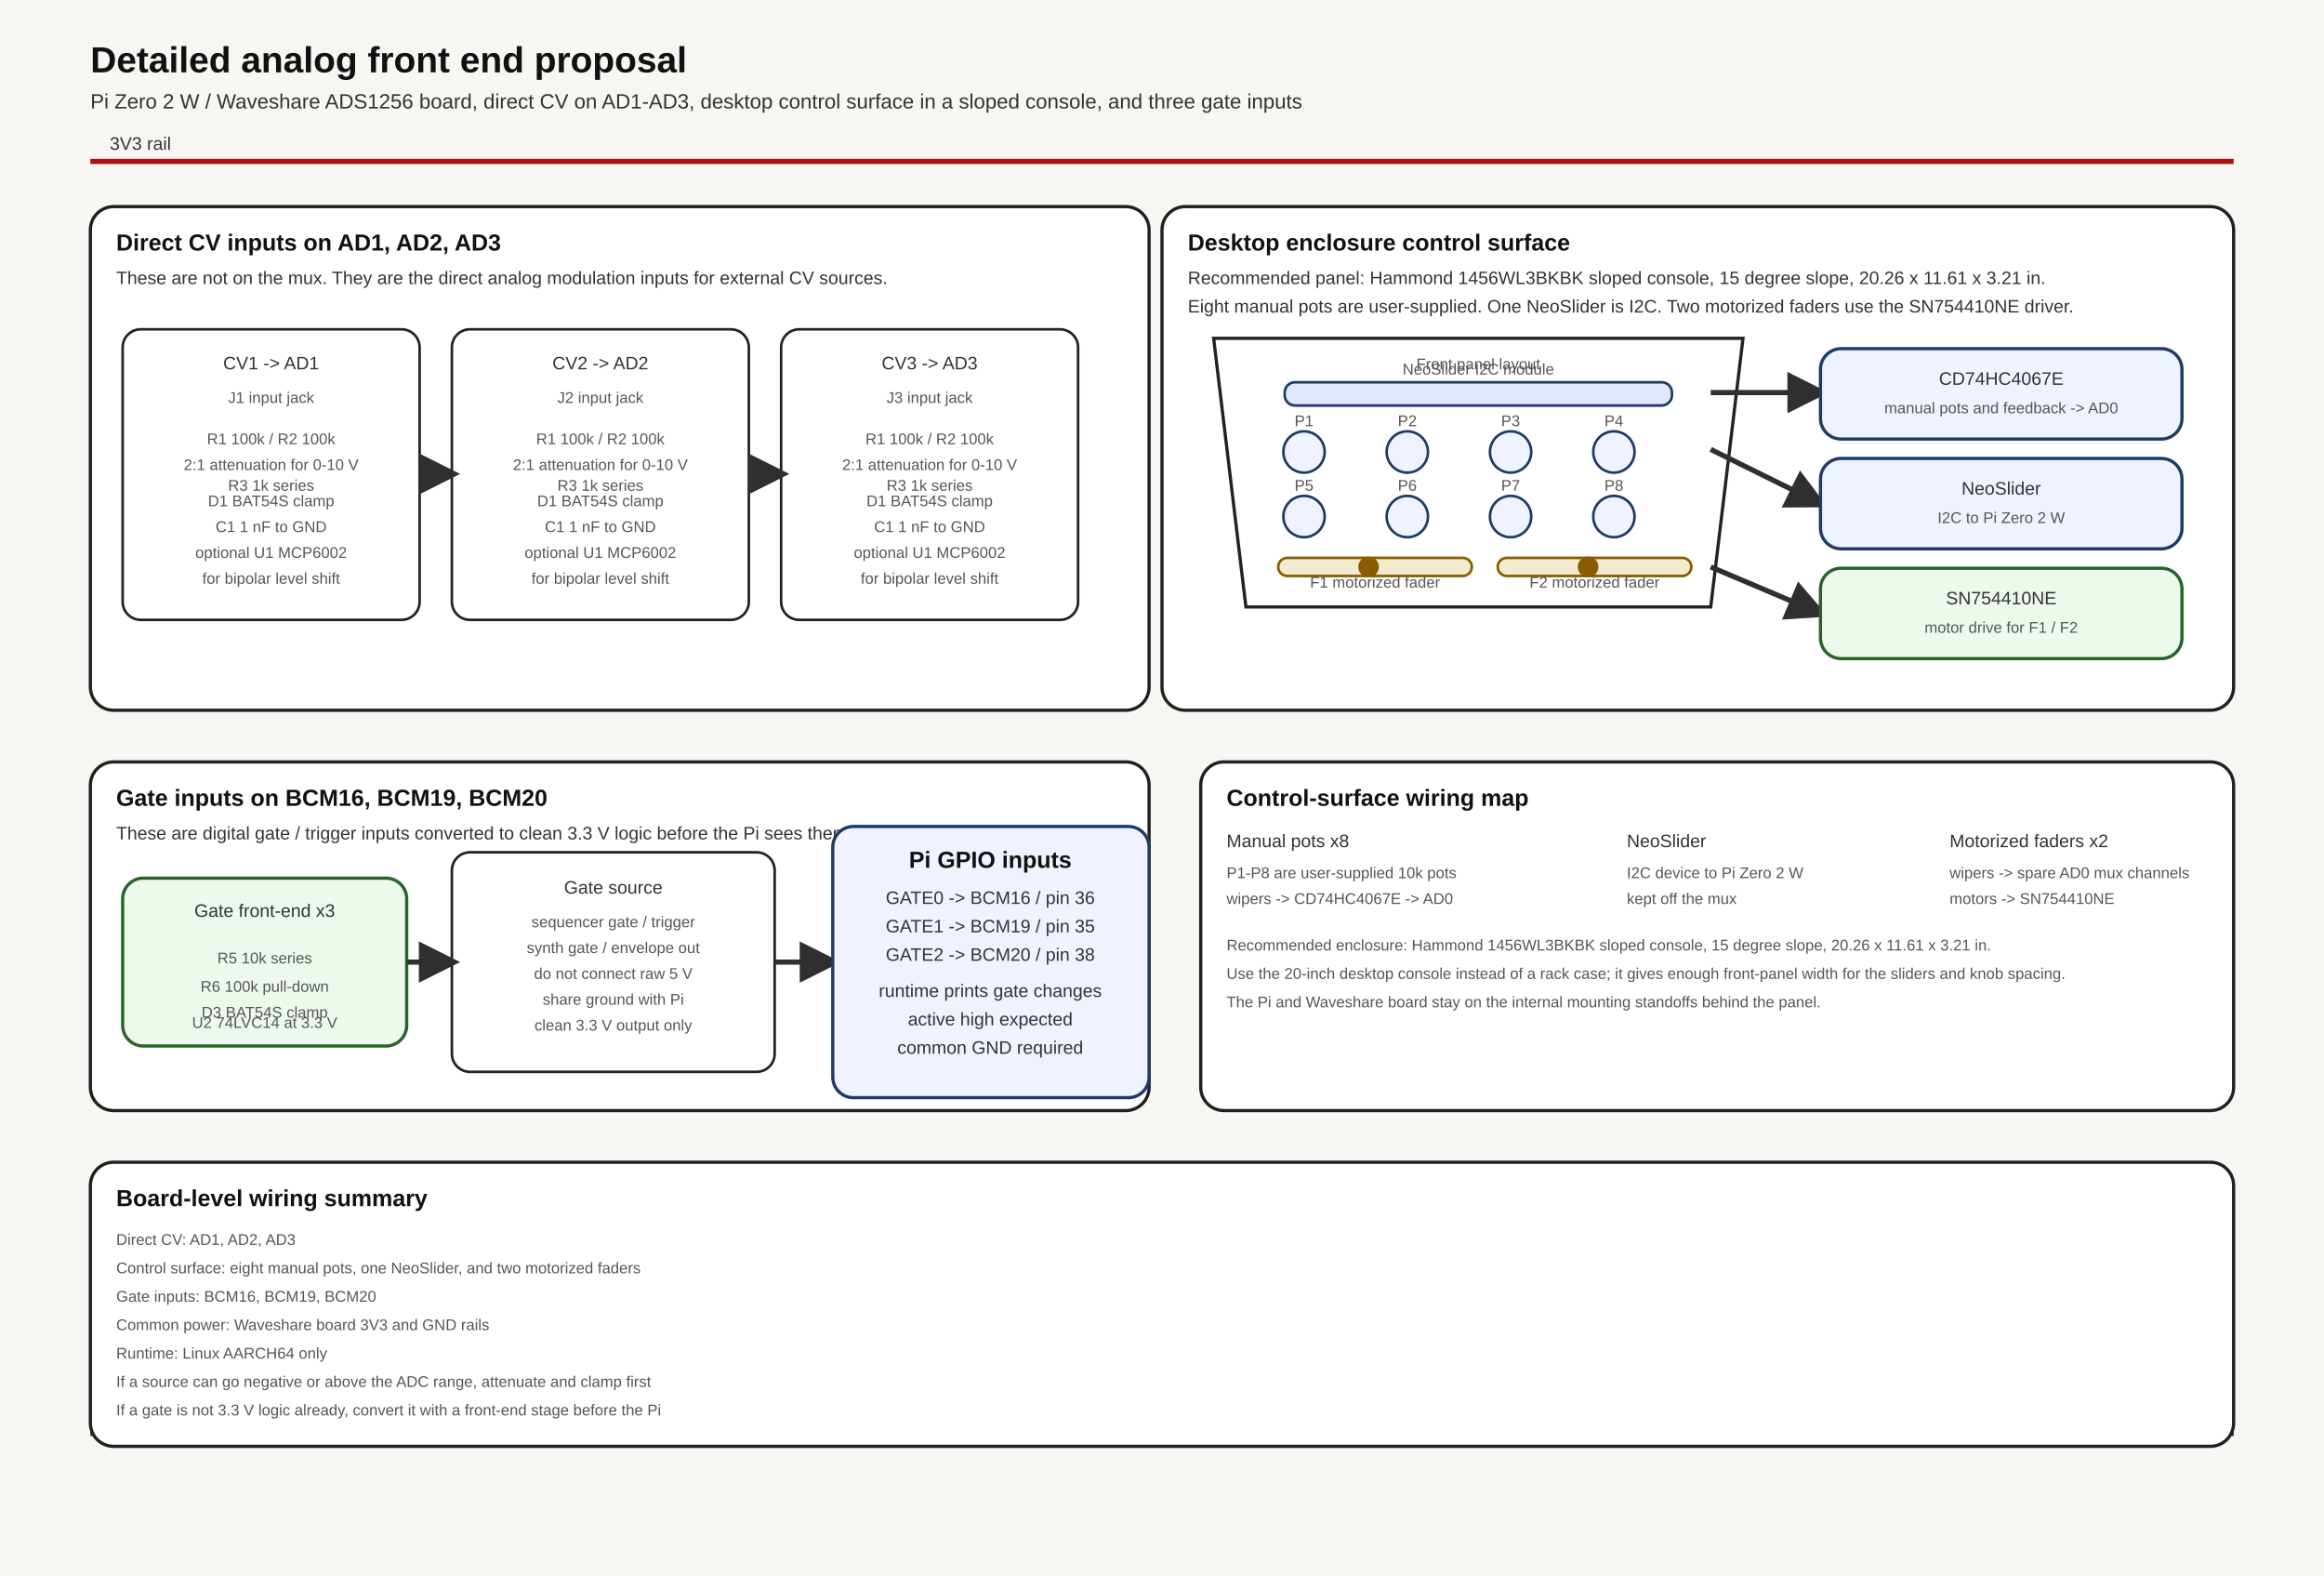
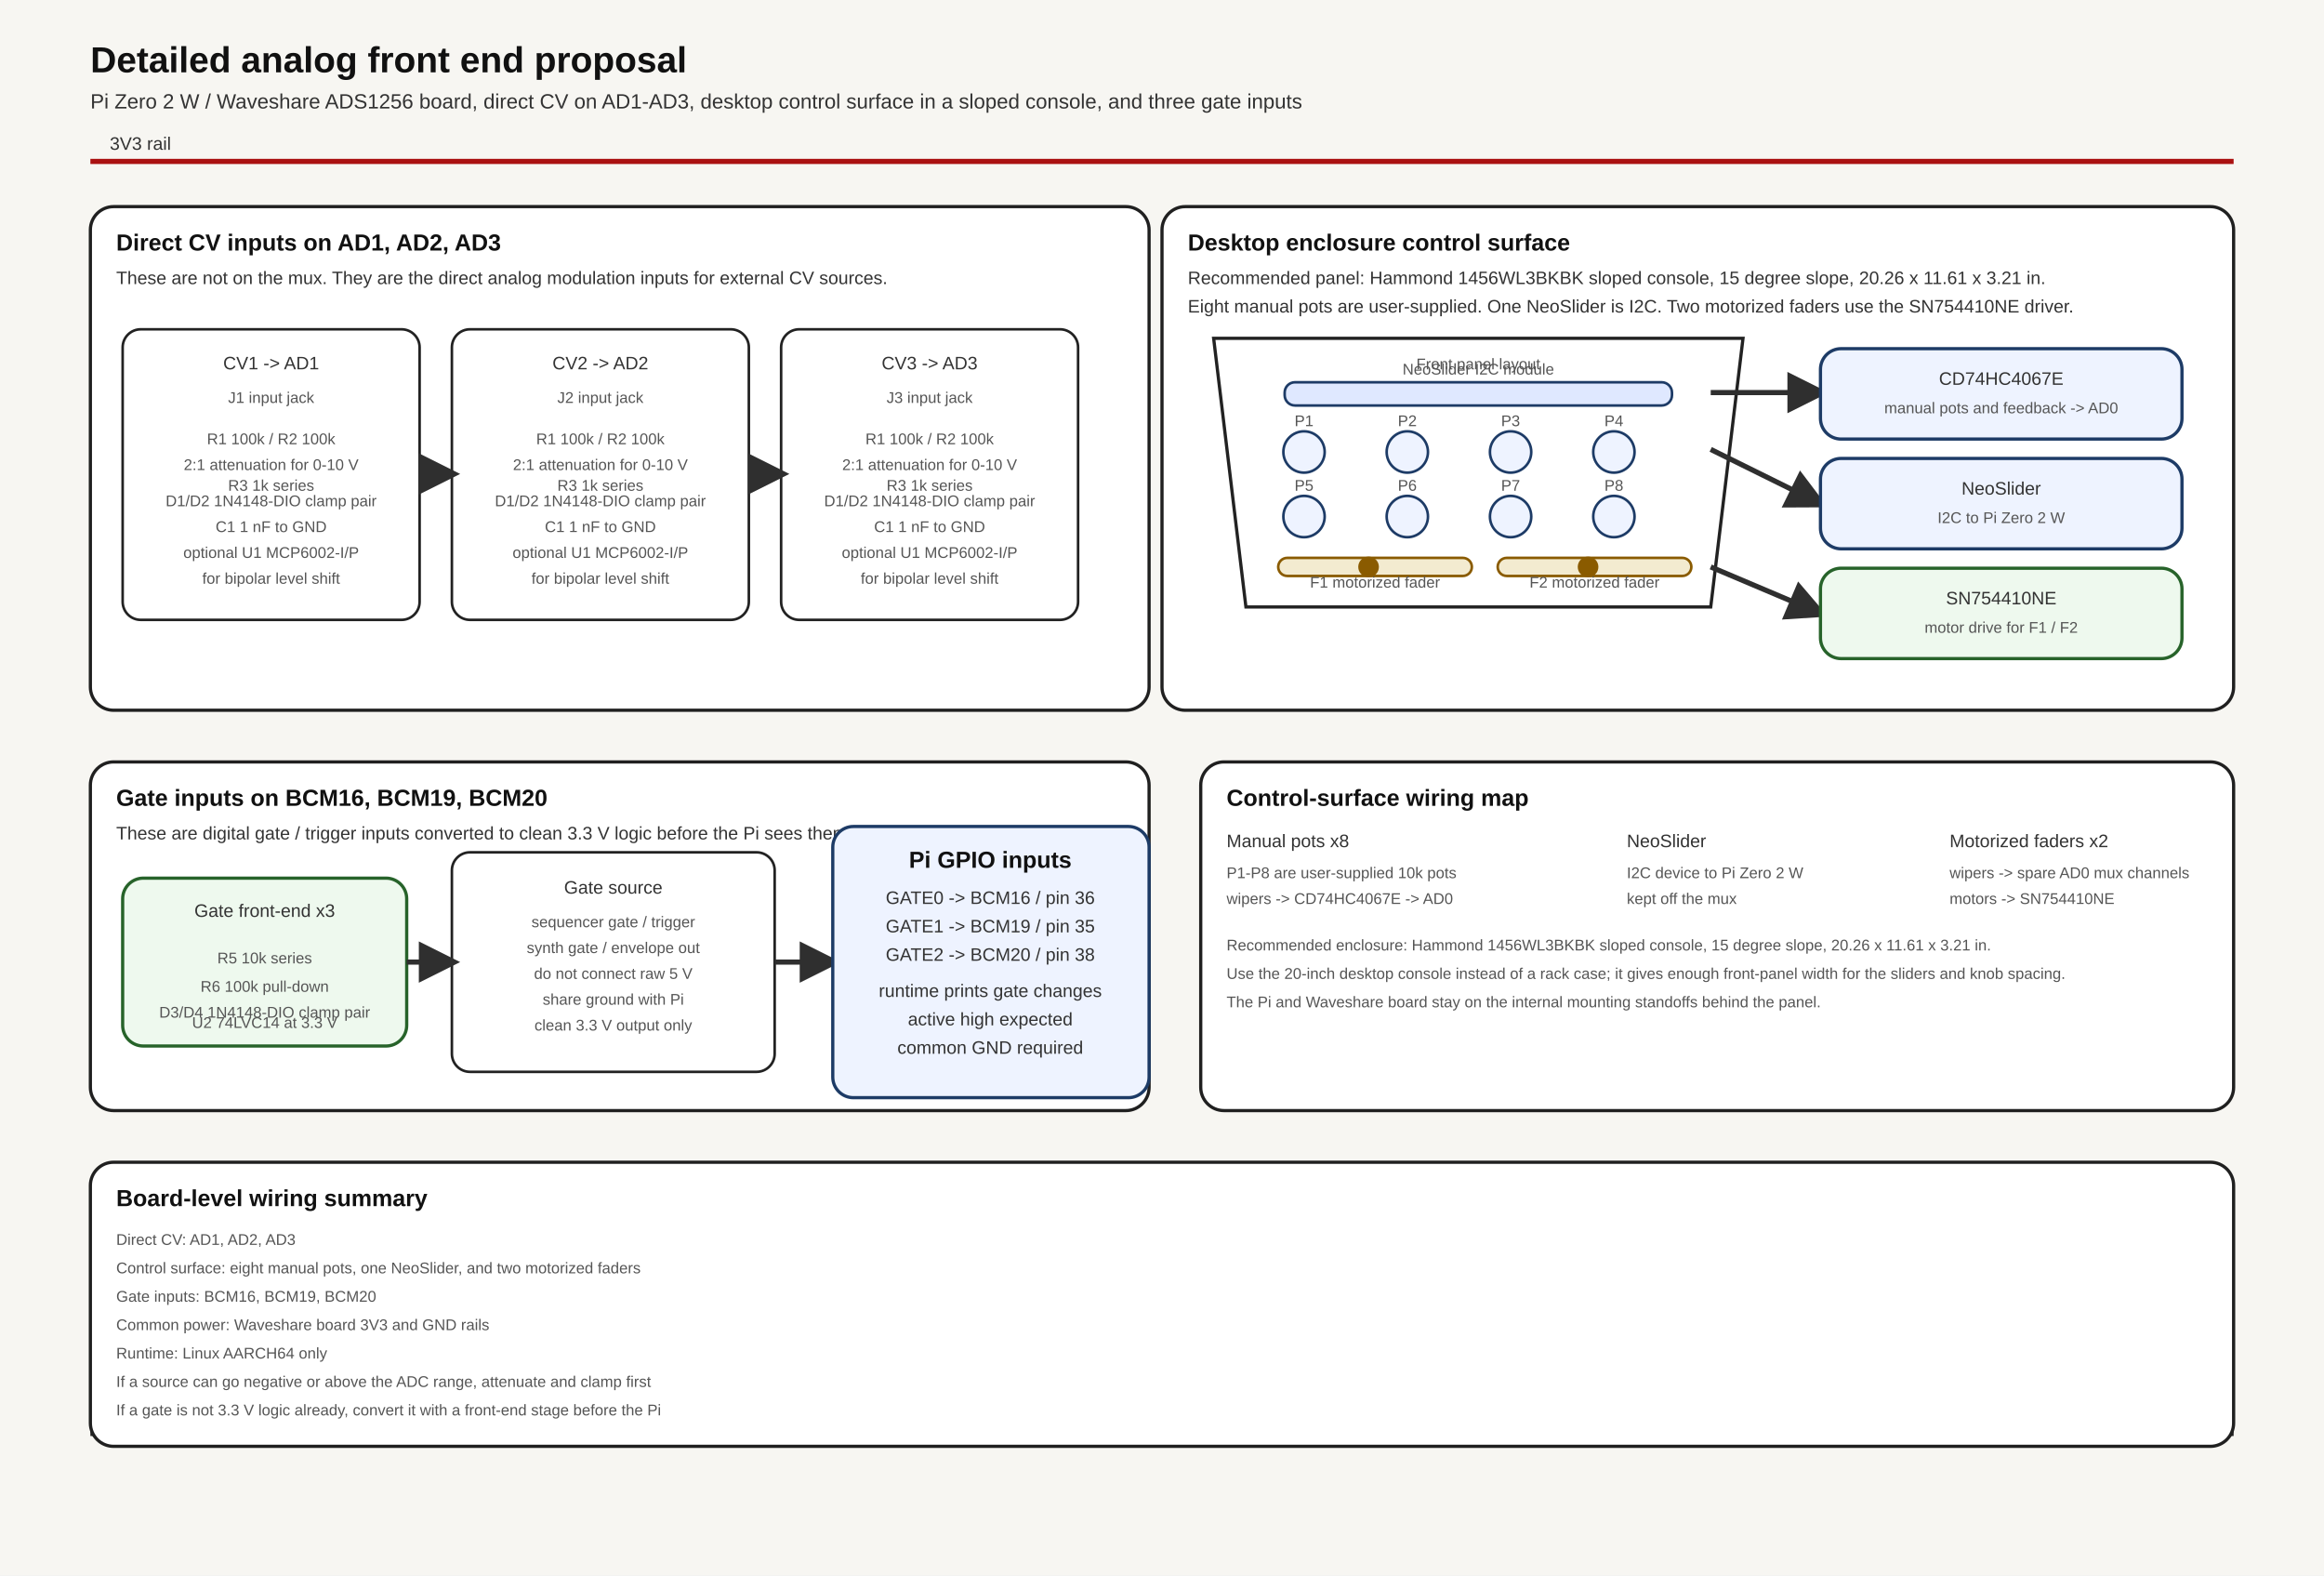
<svg xmlns="http://www.w3.org/2000/svg" width="1800" height="1220" viewBox="0 0 1800 1220" role="img" aria-label="Detailed analog front end schematic">
  <defs>
    <style>
      .bg { fill: #f7f6f2; }
      .panel { fill: #ffffff; stroke: #202020; stroke-width: 2.5; rx: 18; ry: 18; }
      .chip { fill: #eef3ff; stroke: #1d3b66; stroke-width: 2.5; rx: 16; ry: 16; }
      .green { fill: #eef9ee; stroke: #27632a; stroke-width: 2.5; rx: 16; ry: 16; }
      .yellow { fill: #fff8e8; stroke: #8a5b00; stroke-width: 2.5; rx: 16; ry: 16; }
      .label { fill: #111; font-family: Arial, Helvetica, sans-serif; font-size: 18px; font-weight: 700; }
      .small { fill: #333; font-family: Arial, Helvetica, sans-serif; font-size: 14px; }
      .tiny { fill: #555; font-family: Arial, Helvetica, sans-serif; font-size: 12px; }
      .title { fill: #111; font-family: Arial, Helvetica, sans-serif; font-size: 28px; font-weight: 700; }
      .subtitle { fill: #333; font-family: Arial, Helvetica, sans-serif; font-size: 16px; }
      .wire { stroke: #2f2f2f; stroke-width: 4; fill: none; }
      .wire2 { stroke: #2f2f2f; stroke-width: 2.5; fill: none; }
      .dash { stroke-dasharray: 10 7; }
      .arrow { marker-end: url(#arrow); }
      .rail3v3 { stroke: #a11; stroke-width: 4; fill: none; }
      .railgnd { stroke: #222; stroke-width: 4; fill: none; }
    </style>
    <marker id="arrow" viewBox="0 0 10 10" refX="8" refY="5" markerWidth="8" markerHeight="8" orient="auto-start-reverse">
      <path d="M 0 0 L 10 5 L 0 10 z" fill="#2f2f2f" />
    </marker>
    <g id="res-1k">
      <rect x="0" y="0" width="54" height="16" rx="2" ry="2" fill="#f2d5a0" stroke="#6f4f1a" stroke-width="1.2" />
      <rect x="14" y="0" width="4" height="16" fill="#8b5a2b" />
      <rect x="22" y="0" width="4" height="16" fill="#111111" />
      <rect x="30" y="0" width="4" height="16" fill="#c62828" />
      <rect x="42" y="0" width="4" height="16" fill="#d4af37" />
    </g>
    <g id="res-10k">
      <rect x="0" y="0" width="54" height="16" rx="2" ry="2" fill="#f2d5a0" stroke="#6f4f1a" stroke-width="1.2" />
      <rect x="14" y="0" width="4" height="16" fill="#8b5a2b" />
      <rect x="22" y="0" width="4" height="16" fill="#111111" />
      <rect x="30" y="0" width="4" height="16" fill="#f57c00" />
      <rect x="42" y="0" width="4" height="16" fill="#d4af37" />
    </g>
    <g id="res-100k">
      <rect x="0" y="0" width="54" height="16" rx="2" ry="2" fill="#f2d5a0" stroke="#6f4f1a" stroke-width="1.2" />
      <rect x="14" y="0" width="4" height="16" fill="#8b5a2b" />
      <rect x="22" y="0" width="4" height="16" fill="#111111" />
      <rect x="30" y="0" width="4" height="16" fill="#f2c94c" />
      <rect x="42" y="0" width="4" height="16" fill="#d4af37" />
    </g>
  </defs>
  <rect class="bg" x="0" y="0" width="1800" height="1220" />
  <text class="title" x="70" y="56">Detailed analog front end proposal</text>
  <text class="subtitle" x="70" y="84">Pi Zero 2 W / Waveshare ADS1256 board, direct CV on AD1-AD3, desktop control surface in a sloped console, and three gate inputs</text>
  <path class="rail3v3" d="M 70 125 L 1730 125" />
  <text class="small" x="85" y="116">3V3 rail</text>
  <path class="railgnd" d="M 70 1110 L 1730 1110" />
  <text class="small" x="85" y="1100">GND rail</text>
  <rect class="panel" x="70" y="160" width="820" height="390" />
  <text class="label" x="90" y="194">Direct CV inputs on AD1, AD2, AD3</text>
  <text class="small" x="90" y="220">These are not on the mux. They are the direct analog modulation inputs for external CV sources.</text>
  <rect x="95" y="255" width="230" height="225" fill="#fff" stroke="#222" stroke-width="2" rx="14" ry="14" />
  <text class="small" x="210" y="286" text-anchor="middle">CV1 -&gt; AD1</text>
  <text class="tiny" x="210" y="312" text-anchor="middle">J1 input jack</text>
  <text class="tiny" x="210" y="344" text-anchor="middle">R1 100k / R2 100k</text>
  <text class="tiny" x="210" y="364" text-anchor="middle">2:1 attenuation for 0-10 V</text>
  <text class="tiny" x="210" y="380" text-anchor="middle">R3 1k series</text>
-   <text class="tiny" x="210" y="392" text-anchor="middle">D1 BAT54S clamp</text>
+   <text class="tiny" x="210" y="392" text-anchor="middle">D1/D2 1N4148-DIO clamp pair</text>
  <text class="tiny" x="210" y="412" text-anchor="middle">C1 1 nF to GND</text>
-   <text class="tiny" x="210" y="432" text-anchor="middle">optional U1 MCP6002</text>
+   <text class="tiny" x="210" y="432" text-anchor="middle">optional U1 MCP6002-I/P</text>
  <text class="tiny" x="210" y="452" text-anchor="middle">for bipolar level shift</text>
  <rect x="350" y="255" width="230" height="225" fill="#fff" stroke="#222" stroke-width="2" rx="14" ry="14" />
  <text class="small" x="465" y="286" text-anchor="middle">CV2 -&gt; AD2</text>
  <text class="tiny" x="465" y="312" text-anchor="middle">J2 input jack</text>
  <text class="tiny" x="465" y="344" text-anchor="middle">R1 100k / R2 100k</text>
  <text class="tiny" x="465" y="364" text-anchor="middle">2:1 attenuation for 0-10 V</text>
  <text class="tiny" x="465" y="380" text-anchor="middle">R3 1k series</text>
-   <text class="tiny" x="465" y="392" text-anchor="middle">D1 BAT54S clamp</text>
+   <text class="tiny" x="465" y="392" text-anchor="middle">D1/D2 1N4148-DIO clamp pair</text>
  <text class="tiny" x="465" y="412" text-anchor="middle">C1 1 nF to GND</text>
-   <text class="tiny" x="465" y="432" text-anchor="middle">optional U1 MCP6002</text>
+   <text class="tiny" x="465" y="432" text-anchor="middle">optional U1 MCP6002-I/P</text>
  <text class="tiny" x="465" y="452" text-anchor="middle">for bipolar level shift</text>
  <rect x="605" y="255" width="230" height="225" fill="#fff" stroke="#222" stroke-width="2" rx="14" ry="14" />
  <text class="small" x="720" y="286" text-anchor="middle">CV3 -&gt; AD3</text>
  <text class="tiny" x="720" y="312" text-anchor="middle">J3 input jack</text>
  <text class="tiny" x="720" y="344" text-anchor="middle">R1 100k / R2 100k</text>
  <text class="tiny" x="720" y="364" text-anchor="middle">2:1 attenuation for 0-10 V</text>
  <text class="tiny" x="720" y="380" text-anchor="middle">R3 1k series</text>
-   <text class="tiny" x="720" y="392" text-anchor="middle">D1 BAT54S clamp</text>
+   <text class="tiny" x="720" y="392" text-anchor="middle">D1/D2 1N4148-DIO clamp pair</text>
  <text class="tiny" x="720" y="412" text-anchor="middle">C1 1 nF to GND</text>
-   <text class="tiny" x="720" y="432" text-anchor="middle">optional U1 MCP6002</text>
+   <text class="tiny" x="720" y="432" text-anchor="middle">optional U1 MCP6002-I/P</text>
  <text class="tiny" x="720" y="452" text-anchor="middle">for bipolar level shift</text>
  <path class="wire arrow" d="M 325 367 L 350 367" />
  <path class="wire arrow" d="M 580 367 L 605 367" />
  <rect class="panel" x="900" y="160" width="830" height="390" />
  <text class="label" x="920" y="194">Desktop enclosure control surface</text>
  <text class="small" x="920" y="220">Recommended panel: Hammond 1456WL3BKBK sloped console, 15 degree slope, 20.26 x 11.61 x 3.21 in.</text>
  <text class="small" x="920" y="242">Eight manual pots are user-supplied. One NeoSlider is I2C. Two motorized faders use the SN754410NE driver.</text>
  <polygon points="940,262 1350,262 1325,470 965,470" fill="#fff" stroke="#222" stroke-width="2.5" />
  <text class="tiny" x="1145" y="286" text-anchor="middle">Front panel layout</text>
  <rect x="995" y="296" width="300" height="18" rx="8" fill="#dfe8ff" stroke="#1d3b66" stroke-width="2" />
  <text class="tiny" x="1145" y="290" text-anchor="middle">NeoSlider I2C module</text>
  <circle cx="1010" cy="350" r="16" fill="#eef3ff" stroke="#1d3b66" stroke-width="2" />
  <circle cx="1090" cy="350" r="16" fill="#eef3ff" stroke="#1d3b66" stroke-width="2" />
  <circle cx="1170" cy="350" r="16" fill="#eef3ff" stroke="#1d3b66" stroke-width="2" />
  <circle cx="1250" cy="350" r="16" fill="#eef3ff" stroke="#1d3b66" stroke-width="2" />
  <circle cx="1010" cy="400" r="16" fill="#eef3ff" stroke="#1d3b66" stroke-width="2" />
  <circle cx="1090" cy="400" r="16" fill="#eef3ff" stroke="#1d3b66" stroke-width="2" />
  <circle cx="1170" cy="400" r="16" fill="#eef3ff" stroke="#1d3b66" stroke-width="2" />
  <circle cx="1250" cy="400" r="16" fill="#eef3ff" stroke="#1d3b66" stroke-width="2" />
  <text class="tiny" x="1010" y="330" text-anchor="middle">P1</text>
  <text class="tiny" x="1090" y="330" text-anchor="middle">P2</text>
  <text class="tiny" x="1170" y="330" text-anchor="middle">P3</text>
  <text class="tiny" x="1250" y="330" text-anchor="middle">P4</text>
  <text class="tiny" x="1010" y="380" text-anchor="middle">P5</text>
  <text class="tiny" x="1090" y="380" text-anchor="middle">P6</text>
  <text class="tiny" x="1170" y="380" text-anchor="middle">P7</text>
  <text class="tiny" x="1250" y="380" text-anchor="middle">P8</text>
  <rect x="990" y="432" width="150" height="14" rx="7" fill="#f3ebd0" stroke="#8a5b00" stroke-width="2" />
  <rect x="1160" y="432" width="150" height="14" rx="7" fill="#f3ebd0" stroke="#8a5b00" stroke-width="2" />
  <circle cx="1060" cy="439" r="8" fill="#8a5b00" />
  <circle cx="1230" cy="439" r="8" fill="#8a5b00" />
  <text class="tiny" x="1065" y="455" text-anchor="middle">F1 motorized fader</text>
  <text class="tiny" x="1235" y="455" text-anchor="middle">F2 motorized fader</text>
  <path class="wire arrow" d="M 1325 304 L 1410 304" />
  <path class="wire arrow" d="M 1325 348 L 1410 390" />
  <path class="wire arrow" d="M 1325 439 L 1410 475" />
  <rect class="chip" x="1410" y="270" width="280" height="70" />
  <text class="small" x="1550" y="298" text-anchor="middle">CD74HC4067E</text>
  <text class="tiny" x="1550" y="320" text-anchor="middle">manual pots and feedback -&gt; AD0</text>
  <rect class="chip" x="1410" y="355" width="280" height="70" />
  <text class="small" x="1550" y="383" text-anchor="middle">NeoSlider</text>
  <text class="tiny" x="1550" y="405" text-anchor="middle">I2C to Pi Zero 2 W</text>
  <rect class="green" x="1410" y="440" width="280" height="70" />
  <text class="small" x="1550" y="468" text-anchor="middle">SN754410NE</text>
  <text class="tiny" x="1550" y="490" text-anchor="middle">motor drive for F1 / F2</text>
  <rect class="panel" x="70" y="590" width="820" height="270" />
  <text class="label" x="90" y="624">Gate inputs on BCM16, BCM19, BCM20</text>
  <text class="small" x="90" y="650">These are digital gate / trigger inputs converted to clean 3.3 V logic before the Pi sees them.</text>
  <rect class="green" x="95" y="680" width="220" height="130" />
  <text class="small" x="205" y="710" text-anchor="middle">Gate front-end x3</text>
  <text class="tiny" x="205" y="746" text-anchor="middle">R5 10k series</text>
  <text class="tiny" x="205" y="768" text-anchor="middle">R6 100k pull-down</text>
-   <text class="tiny" x="205" y="788" text-anchor="middle">D3 BAT54S clamp</text>
+   <text class="tiny" x="205" y="788" text-anchor="middle">D3/D4 1N4148-DIO clamp pair</text>
  <text class="tiny" x="205" y="796" text-anchor="middle">U2 74LVC14 at 3.3 V</text>
  <rect x="350" y="660" width="250" height="170" fill="#fff" stroke="#222" stroke-width="2" rx="14" ry="14" />
  <text class="small" x="475" y="692" text-anchor="middle">Gate source</text>
  <text class="tiny" x="475" y="718" text-anchor="middle">sequencer gate / trigger</text>
  <text class="tiny" x="475" y="738" text-anchor="middle">synth gate / envelope out</text>
  <text class="tiny" x="475" y="758" text-anchor="middle">do not connect raw 5 V</text>
  <text class="tiny" x="475" y="778" text-anchor="middle">share ground with Pi</text>
  <text class="tiny" x="475" y="798" text-anchor="middle">clean 3.3 V output only</text>
  <path class="wire arrow" d="M 315 745 L 350 745" />
  <path class="wire arrow" d="M 600 745 L 645 745" />
  <rect class="chip" x="645" y="640" width="245" height="210" />
  <text class="label" x="767" y="672" text-anchor="middle">Pi GPIO inputs</text>
  <text class="small" x="767" y="700" text-anchor="middle">GATE0 -&gt; BCM16 / pin 36</text>
  <text class="small" x="767" y="722" text-anchor="middle">GATE1 -&gt; BCM19 / pin 35</text>
  <text class="small" x="767" y="744" text-anchor="middle">GATE2 -&gt; BCM20 / pin 38</text>
  <text class="small" x="767" y="772" text-anchor="middle">runtime prints gate changes</text>
  <text class="small" x="767" y="794" text-anchor="middle">active high expected</text>
  <text class="small" x="767" y="816" text-anchor="middle">common GND required</text>
  <rect class="panel" x="930" y="590" width="800" height="270" />
  <text class="label" x="950" y="624">Control-surface wiring map</text>
  <text class="small" x="950" y="656">Manual pots x8</text>
  <text class="tiny" x="950" y="680">P1-P8 are user-supplied 10k pots</text>
  <text class="tiny" x="950" y="700">wipers -&gt; CD74HC4067E -&gt; AD0</text>
  <text class="small" x="1260" y="656">NeoSlider</text>
  <text class="tiny" x="1260" y="680">I2C device to Pi Zero 2 W</text>
  <text class="tiny" x="1260" y="700">kept off the mux</text>
  <text class="small" x="1510" y="656">Motorized faders x2</text>
  <text class="tiny" x="1510" y="680">wipers -&gt; spare AD0 mux channels</text>
  <text class="tiny" x="1510" y="700">motors -&gt; SN754410NE</text>
  <text class="tiny" x="950" y="736">Recommended enclosure: Hammond 1456WL3BKBK sloped console, 15 degree slope, 20.26 x 11.61 x 3.21 in.</text>
  <text class="tiny" x="950" y="758">Use the 20-inch desktop console instead of a rack case; it gives enough front-panel width for the sliders and knob spacing.</text>
  <text class="tiny" x="950" y="780">The Pi and Waveshare board stay on the internal mounting standoffs behind the panel.</text>
  <rect class="panel" x="70" y="900" width="1660" height="220" />
  <text class="label" x="90" y="934">Board-level wiring summary</text>
  <text class="tiny" x="90" y="964">Direct CV: AD1, AD2, AD3</text>
  <text class="tiny" x="90" y="986">Control surface: eight manual pots, one NeoSlider, and two motorized faders</text>
  <text class="tiny" x="90" y="1008">Gate inputs: BCM16, BCM19, BCM20</text>
  <text class="tiny" x="90" y="1030">Common power: Waveshare board 3V3 and GND rails</text>
  <text class="tiny" x="90" y="1052">Runtime: Linux AARCH64 only</text>
  <text class="tiny" x="90" y="1074">If a source can go negative or above the ADC range, attenuate and clamp first</text>
  <text class="tiny" x="90" y="1096">If a gate is not 3.3 V logic already, convert it with a front-end stage before the Pi</text>
</svg>
